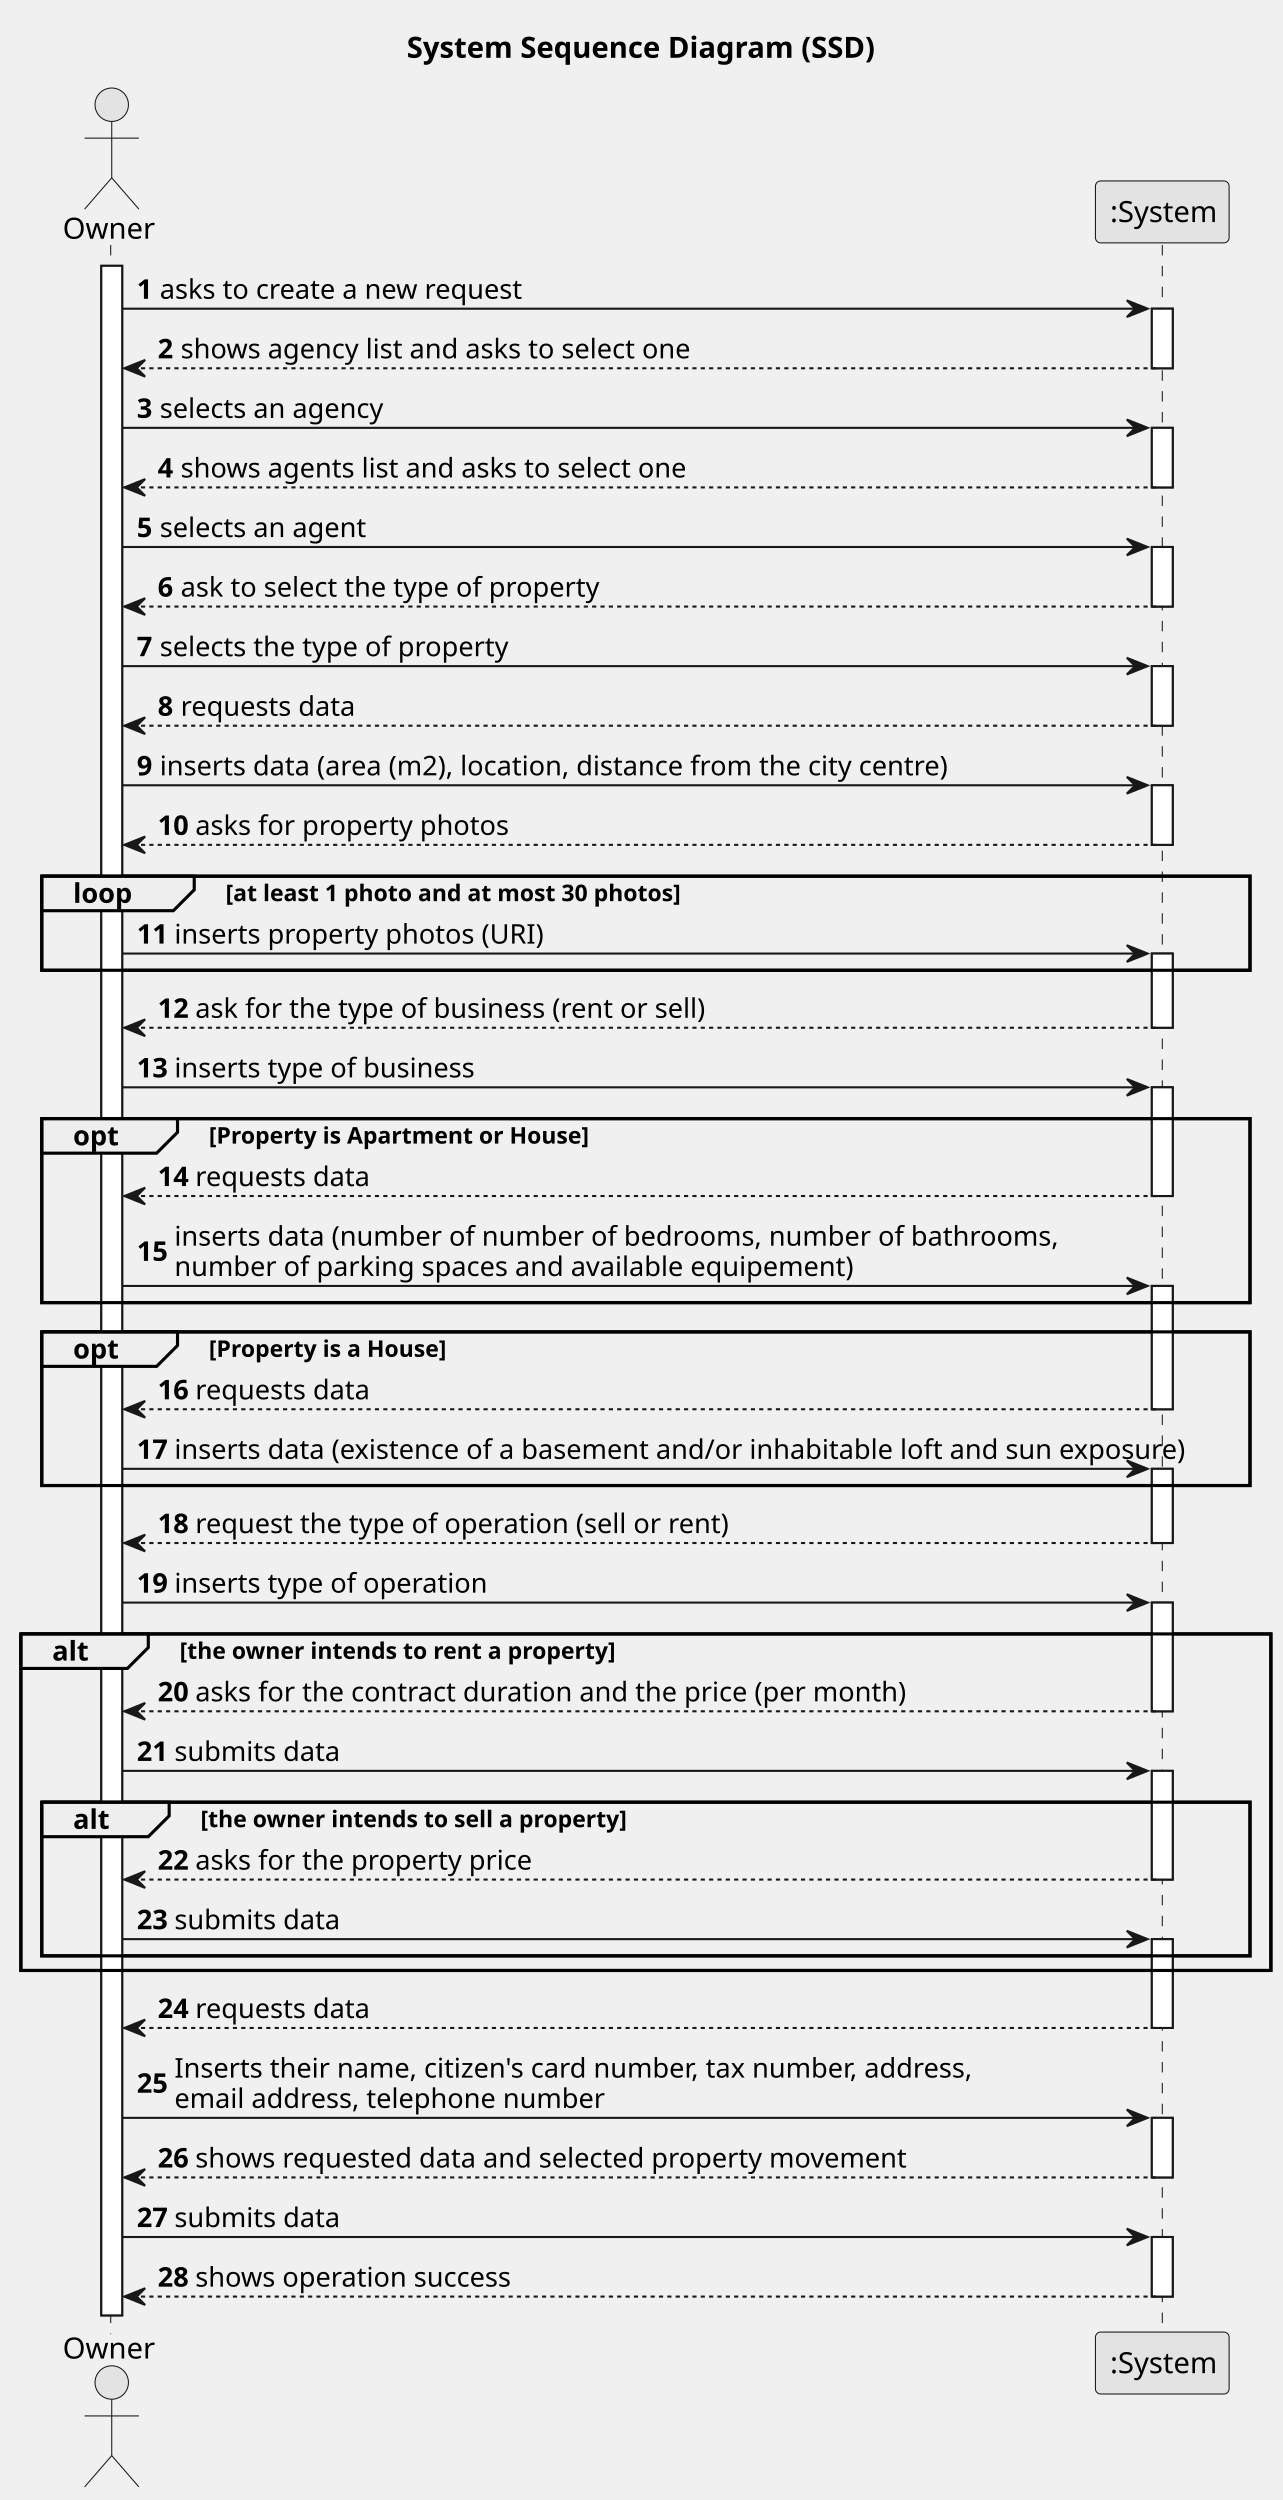
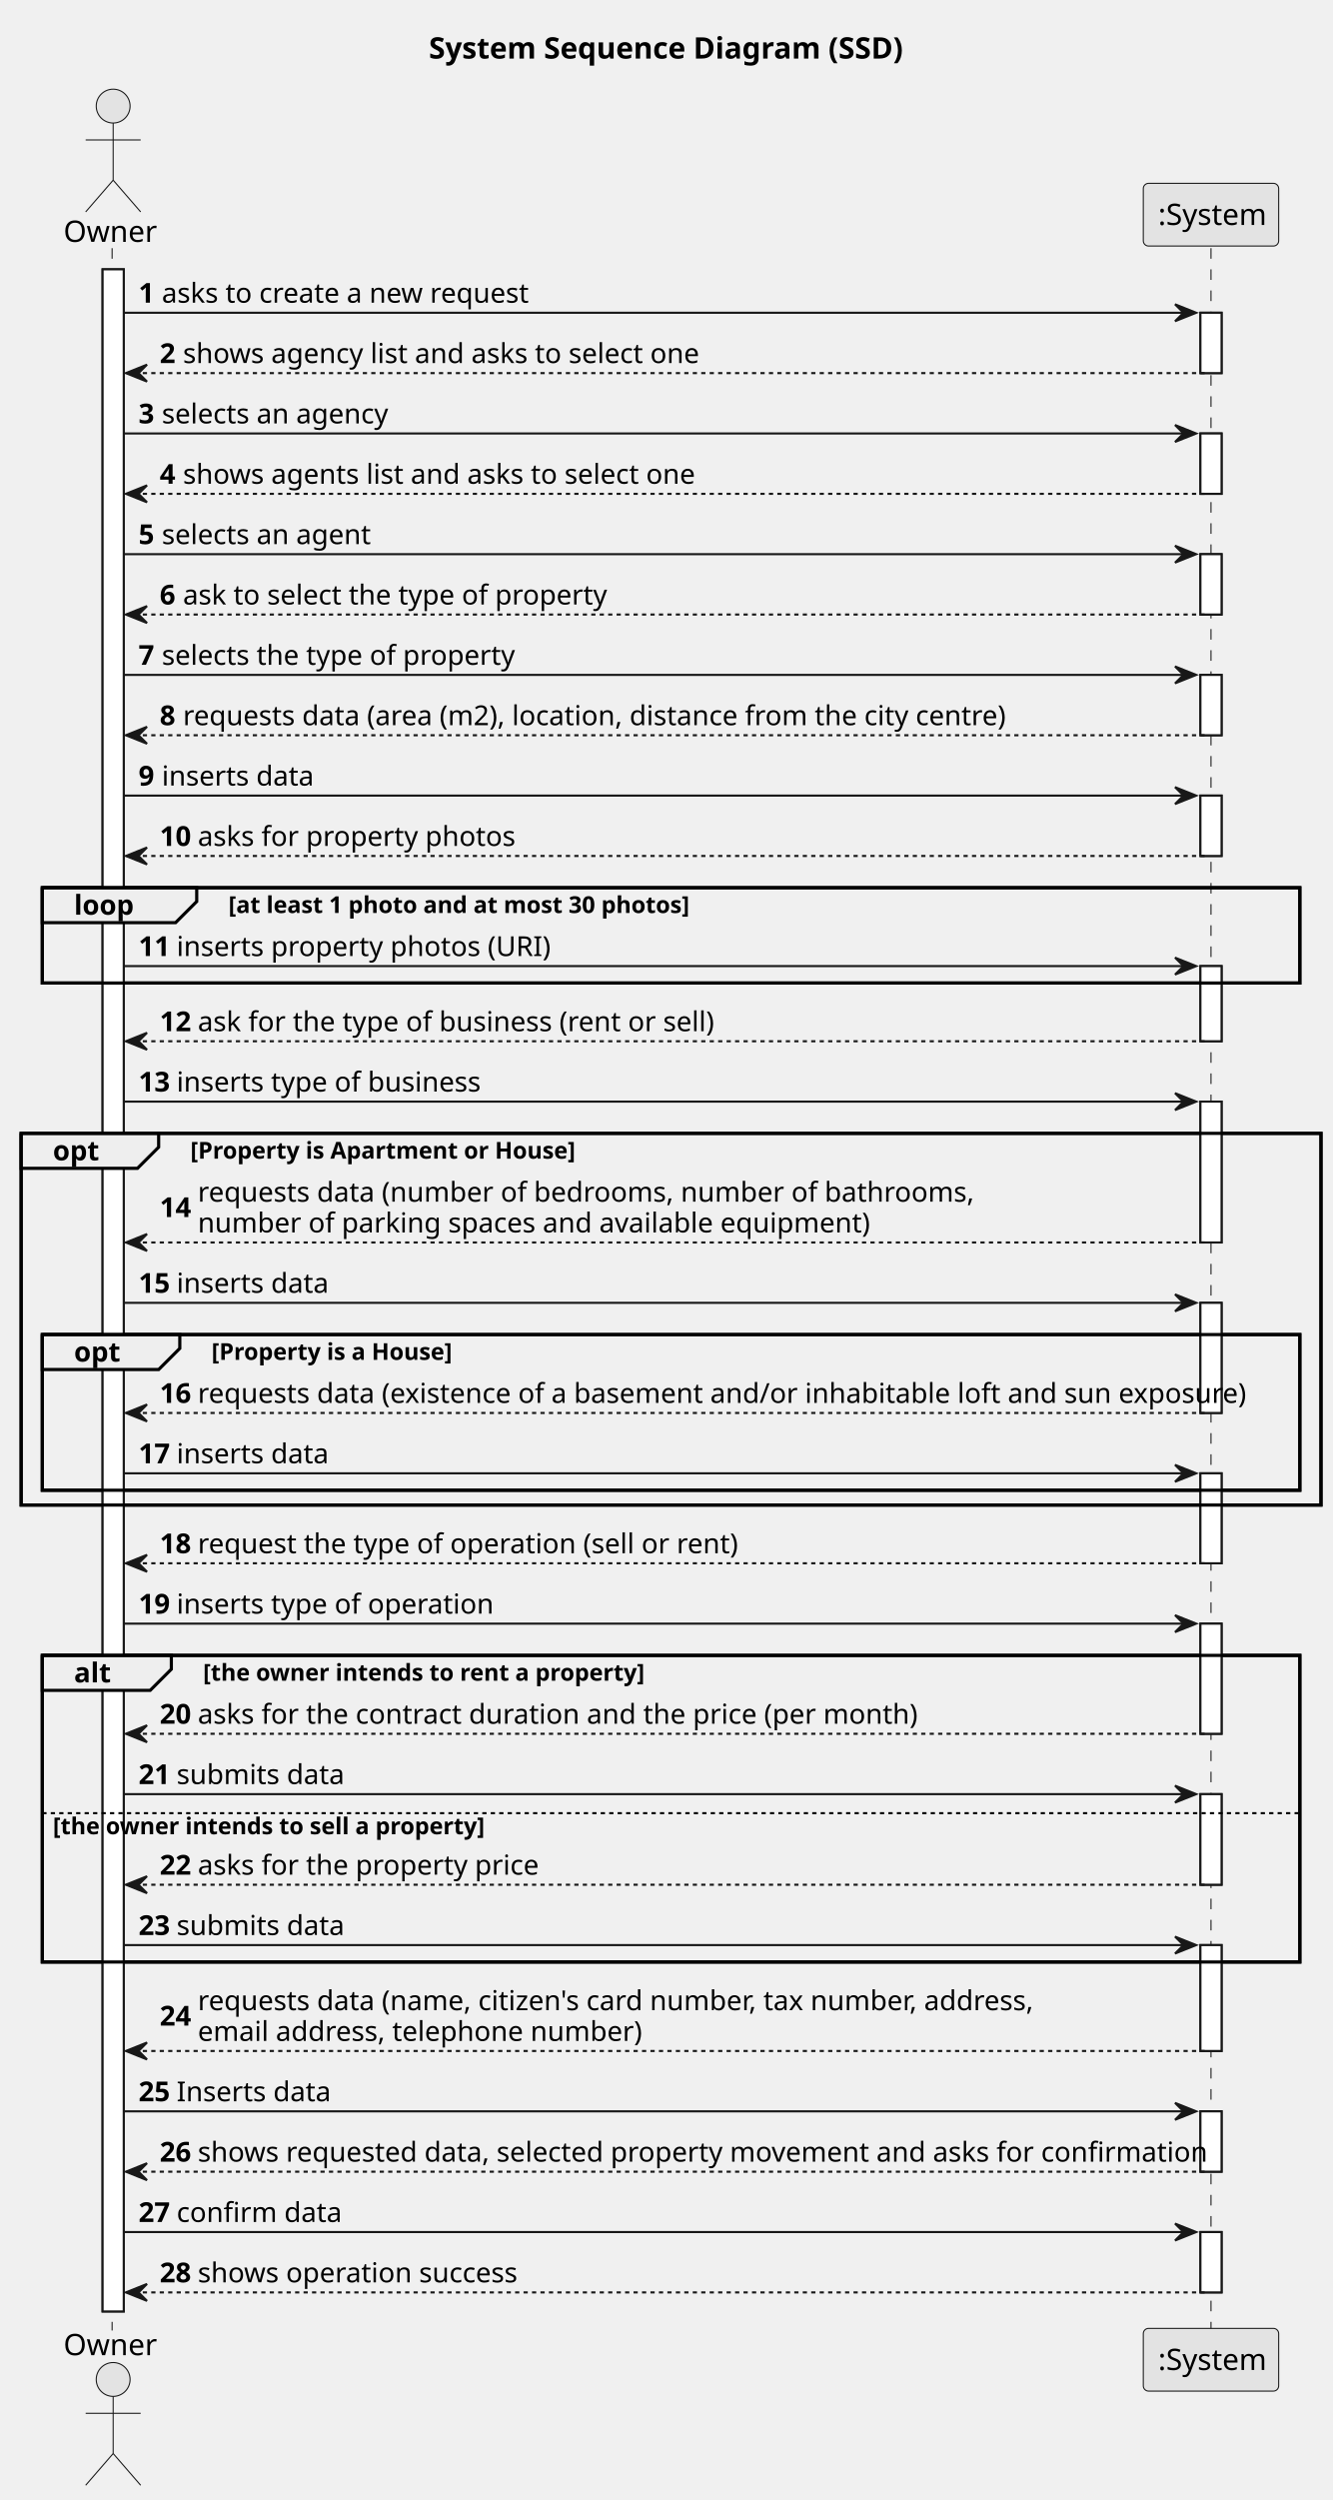
- <svg xmlns="http://www.w3.org/2000/svg" contentStyleType="text/css" height="1197px" preserveAspectRatio="none" style="width:614px;height:1197px;background:#FFFFFF;" version="1.1" viewBox="0 0 614 1197" width="614px" zoomAndPan="magnify">
+ <svg xmlns="http://www.w3.org/2000/svg" contentStyleType="text/css" height="1181px" preserveAspectRatio="none" style="width:630px;height:1181px;background:#FFFFFF;" version="1.1" viewBox="0 0 630 1181" width="630px" zoomAndPan="magnify">
  <defs />
  <g>
-     <text fill="#000000" font-family="sans-serif" font-size="14" font-weight="bold" lengthAdjust="spacing" textLength="228" x="194.75" y="27.674">System Sequence Diagram (SSD)</text>
-     <rect fill="#FFFFFF" height="981.32" style="stroke:#181818;stroke-width:1.0;" width="10" x="48.5" y="127.281" />
-     <rect fill="#FFFFFF" height="28.523" style="stroke:#181818;stroke-width:1.0;" width="10" x="551.5" y="147.805" />
-     <rect fill="#FFFFFF" height="28.523" style="stroke:#181818;stroke-width:1.0;" width="10" x="551.5" y="204.852" />
-     <rect fill="#FFFFFF" height="28.523" style="stroke:#181818;stroke-width:1.0;" width="10" x="551.5" y="261.898" />
-     <rect fill="#FFFFFF" height="28.523" style="stroke:#181818;stroke-width:1.0;" width="10" x="551.5" y="318.945" />
-     <rect fill="#FFFFFF" height="28.523" style="stroke:#181818;stroke-width:1.0;" width="10" x="551.5" y="375.992" />
-     <rect fill="#FFFFFF" height="35.523" style="stroke:#181818;stroke-width:1.0;" width="10" x="551.5" y="456.562" />
-     <rect fill="#FFFFFF" height="52.047" style="stroke:#181818;stroke-width:1.0;" width="10" x="551.5" y="520.609" />
-     <rect fill="#FFFFFF" height="59.047" style="stroke:#181818;stroke-width:1.0;" width="10" x="551.5" y="615.703" />
-     <rect fill="#FFFFFF" height="35.523" style="stroke:#181818;stroke-width:1.0;" width="10" x="551.5" y="703.273" />
-     <rect fill="#FFFFFF" height="52.047" style="stroke:#181818;stroke-width:1.0;" width="10" x="551.5" y="767.32" />
-     <rect fill="#FFFFFF" height="52.047" style="stroke:#181818;stroke-width:1.0;" width="10" x="551.5" y="847.891" />
-     <rect fill="#FFFFFF" height="42.523" style="stroke:#181818;stroke-width:1.0;" width="10" x="551.5" y="928.461" />
-     <rect fill="#FFFFFF" height="28.523" style="stroke:#181818;stroke-width:1.0;" width="10" x="551.5" y="1014.031" />
-     <rect fill="#FFFFFF" height="28.523" style="stroke:#181818;stroke-width:1.0;" width="10" x="551.5" y="1071.078" />
-     <rect fill="none" height="45.047" style="stroke:#000000;stroke-width:1.5;" width="578.5" x="20" y="419.516" />
-     <rect fill="none" height="88.094" style="stroke:#000000;stroke-width:1.5;" width="578.5" x="20" y="535.609" />
-     <rect fill="none" height="73.57" style="stroke:#000000;stroke-width:1.5;" width="578.5" x="20" y="637.703" />
-     <rect fill="none" height="161.141" style="stroke:#000000;stroke-width:1.5;" width="598.5" x="10" y="782.32" />
-     <rect fill="none" height="73.57" style="stroke:#000000;stroke-width:1.5;" width="578.5" x="20" y="862.891" />
-     <line style="stroke:#181818;stroke-width:0.5;stroke-dasharray:5.0,5.0;" x1="53" x2="53" y1="117.281" y2="1117.602" />
-     <line style="stroke:#181818;stroke-width:0.5;stroke-dasharray:5.0,5.0;" x1="556.5" x2="556.5" y1="117.281" y2="1117.602" />
+     <text fill="#000000" font-family="sans-serif" font-size="14" font-weight="bold" lengthAdjust="spacing" textLength="228" x="202.75" y="27.674">System Sequence Diagram (SSD)</text>
+     <rect fill="#FFFFFF" height="965.086" style="stroke:#181818;stroke-width:1.0;" width="10" x="48.5" y="127.281" />
+     <rect fill="#FFFFFF" height="28.523" style="stroke:#181818;stroke-width:1.0;" width="10" x="567.5" y="147.805" />
+     <rect fill="#FFFFFF" height="28.523" style="stroke:#181818;stroke-width:1.0;" width="10" x="567.5" y="204.852" />
+     <rect fill="#FFFFFF" height="28.523" style="stroke:#181818;stroke-width:1.0;" width="10" x="567.5" y="261.898" />
+     <rect fill="#FFFFFF" height="28.523" style="stroke:#181818;stroke-width:1.0;" width="10" x="567.5" y="318.945" />
+     <rect fill="#FFFFFF" height="28.523" style="stroke:#181818;stroke-width:1.0;" width="10" x="567.5" y="375.992" />
+     <rect fill="#FFFFFF" height="35.523" style="stroke:#181818;stroke-width:1.0;" width="10" x="567.5" y="456.562" />
+     <rect fill="#FFFFFF" height="66.57" style="stroke:#181818;stroke-width:1.0;" width="10" x="567.5" y="520.609" />
+     <rect fill="#FFFFFF" height="52.047" style="stroke:#181818;stroke-width:1.0;" width="10" x="567.5" y="615.703" />
+     <rect fill="#FFFFFF" height="42.523" style="stroke:#181818;stroke-width:1.0;" width="10" x="567.5" y="696.273" />
+     <rect fill="#FFFFFF" height="52.047" style="stroke:#181818;stroke-width:1.0;" width="10" x="567.5" y="767.32" />
+     <rect fill="#FFFFFF" height="42.812" style="stroke:#181818;stroke-width:1.0;" width="10" x="567.5" y="847.891" />
+     <rect fill="#FFFFFF" height="50.047" style="stroke:#181818;stroke-width:1.0;" width="10" x="567.5" y="919.227" />
+     <rect fill="#FFFFFF" height="28.523" style="stroke:#181818;stroke-width:1.0;" width="10" x="567.5" y="997.797" />
+     <rect fill="#FFFFFF" height="28.523" style="stroke:#181818;stroke-width:1.0;" width="10" x="567.5" y="1054.844" />
+     <rect fill="none" height="45.047" style="stroke:#000000;stroke-width:1.5;" width="594.5" x="20" y="419.516" />
+     <rect fill="none" height="175.664" style="stroke:#000000;stroke-width:1.5;" width="614.5" x="10" y="535.609" />
+     <rect fill="none" height="73.57" style="stroke:#000000;stroke-width:1.5;" width="594.5" x="20" y="630.703" />
+     <rect fill="none" height="144.906" style="stroke:#000000;stroke-width:1.5;" width="594.5" x="20" y="782.32" />
+     <line style="stroke:#181818;stroke-width:0.5;stroke-dasharray:5.0,5.0;" x1="53" x2="53" y1="117.281" y2="1101.367" />
+     <line style="stroke:#181818;stroke-width:0.5;stroke-dasharray:5.0,5.0;" x1="572.5" x2="572.5" y1="117.281" y2="1101.367" />
    <text fill="#000000" font-family="sans-serif" font-size="14" lengthAdjust="spacing" textLength="41" x="30" y="114.314">Owner</text>
    <ellipse cx="53.5" cy="50.141" fill="#E3E3E3" rx="8" ry="8" style="stroke:#181818;stroke-width:0.5;" />
    <path d="M53.5,58.141 L53.5,85.141 M40.5,66.141 L66.5,66.141 M53.5,85.141 L40.5,100.141 M53.5,85.141 L66.5,100.141 " fill="none" style="stroke:#181818;stroke-width:0.5;" />
-     <text fill="#000000" font-family="sans-serif" font-size="14" lengthAdjust="spacing" textLength="41" x="30" y="1129.275">Owner</text>
-     <ellipse cx="53.5" cy="1140.742" fill="#E3E3E3" rx="8" ry="8" style="stroke:#181818;stroke-width:0.5;" />
-     <path d="M53.5,1148.742 L53.5,1175.742 M40.5,1156.742 L66.5,1156.742 M53.5,1175.742 L40.5,1190.742 M53.5,1175.742 L66.5,1190.742 " fill="none" style="stroke:#181818;stroke-width:0.5;" />
-     <rect fill="#E3E3E3" height="29.641" rx="2.5" ry="2.5" style="stroke:#181818;stroke-width:0.5;" width="64" x="524.5" y="86.641" />
-     <text fill="#000000" font-family="sans-serif" font-size="14" lengthAdjust="spacing" textLength="50" x="531.5" y="106.314">:System</text>
-     <rect fill="#E3E3E3" height="29.641" rx="2.5" ry="2.5" style="stroke:#181818;stroke-width:0.5;" width="64" x="524.5" y="1116.602" />
-     <text fill="#000000" font-family="sans-serif" font-size="14" lengthAdjust="spacing" textLength="50" x="531.5" y="1136.275">:System</text>
-     <rect fill="#FFFFFF" height="981.32" style="stroke:#181818;stroke-width:1.0;" width="10" x="48.5" y="127.281" />
-     <rect fill="#FFFFFF" height="28.523" style="stroke:#181818;stroke-width:1.0;" width="10" x="551.5" y="147.805" />
-     <rect fill="#FFFFFF" height="28.523" style="stroke:#181818;stroke-width:1.0;" width="10" x="551.5" y="204.852" />
-     <rect fill="#FFFFFF" height="28.523" style="stroke:#181818;stroke-width:1.0;" width="10" x="551.5" y="261.898" />
-     <rect fill="#FFFFFF" height="28.523" style="stroke:#181818;stroke-width:1.0;" width="10" x="551.5" y="318.945" />
-     <rect fill="#FFFFFF" height="28.523" style="stroke:#181818;stroke-width:1.0;" width="10" x="551.5" y="375.992" />
-     <rect fill="#FFFFFF" height="35.523" style="stroke:#181818;stroke-width:1.0;" width="10" x="551.5" y="456.562" />
-     <rect fill="#FFFFFF" height="52.047" style="stroke:#181818;stroke-width:1.0;" width="10" x="551.5" y="520.609" />
-     <rect fill="#FFFFFF" height="59.047" style="stroke:#181818;stroke-width:1.0;" width="10" x="551.5" y="615.703" />
-     <rect fill="#FFFFFF" height="35.523" style="stroke:#181818;stroke-width:1.0;" width="10" x="551.5" y="703.273" />
-     <rect fill="#FFFFFF" height="52.047" style="stroke:#181818;stroke-width:1.0;" width="10" x="551.5" y="767.32" />
-     <rect fill="#FFFFFF" height="52.047" style="stroke:#181818;stroke-width:1.0;" width="10" x="551.5" y="847.891" />
-     <rect fill="#FFFFFF" height="42.523" style="stroke:#181818;stroke-width:1.0;" width="10" x="551.5" y="928.461" />
-     <rect fill="#FFFFFF" height="28.523" style="stroke:#181818;stroke-width:1.0;" width="10" x="551.5" y="1014.031" />
-     <rect fill="#FFFFFF" height="28.523" style="stroke:#181818;stroke-width:1.0;" width="10" x="551.5" y="1071.078" />
-     <polygon fill="#181818" points="539.5,143.805,549.5,147.805,539.5,151.805,543.5,147.805" style="stroke:#181818;stroke-width:1.0;" />
-     <line style="stroke:#181818;stroke-width:1.0;" x1="58.5" x2="545.5" y1="147.805" y2="147.805" />
+     <text fill="#000000" font-family="sans-serif" font-size="14" lengthAdjust="spacing" textLength="41" x="30" y="1113.041">Owner</text>
+     <ellipse cx="53.5" cy="1124.508" fill="#E3E3E3" rx="8" ry="8" style="stroke:#181818;stroke-width:0.5;" />
+     <path d="M53.5,1132.508 L53.5,1159.508 M40.5,1140.508 L66.5,1140.508 M53.5,1159.508 L40.5,1174.508 M53.5,1159.508 L66.5,1174.508 " fill="none" style="stroke:#181818;stroke-width:0.5;" />
+     <rect fill="#E3E3E3" height="29.641" rx="2.5" ry="2.5" style="stroke:#181818;stroke-width:0.5;" width="64" x="540.5" y="86.641" />
+     <text fill="#000000" font-family="sans-serif" font-size="14" lengthAdjust="spacing" textLength="50" x="547.5" y="106.314">:System</text>
+     <rect fill="#E3E3E3" height="29.641" rx="2.5" ry="2.5" style="stroke:#181818;stroke-width:0.5;" width="64" x="540.5" y="1100.367" />
+     <text fill="#000000" font-family="sans-serif" font-size="14" lengthAdjust="spacing" textLength="50" x="547.5" y="1120.041">:System</text>
+     <rect fill="#FFFFFF" height="965.086" style="stroke:#181818;stroke-width:1.0;" width="10" x="48.5" y="127.281" />
+     <rect fill="#FFFFFF" height="28.523" style="stroke:#181818;stroke-width:1.0;" width="10" x="567.5" y="147.805" />
+     <rect fill="#FFFFFF" height="28.523" style="stroke:#181818;stroke-width:1.0;" width="10" x="567.5" y="204.852" />
+     <rect fill="#FFFFFF" height="28.523" style="stroke:#181818;stroke-width:1.0;" width="10" x="567.5" y="261.898" />
+     <rect fill="#FFFFFF" height="28.523" style="stroke:#181818;stroke-width:1.0;" width="10" x="567.5" y="318.945" />
+     <rect fill="#FFFFFF" height="28.523" style="stroke:#181818;stroke-width:1.0;" width="10" x="567.5" y="375.992" />
+     <rect fill="#FFFFFF" height="35.523" style="stroke:#181818;stroke-width:1.0;" width="10" x="567.5" y="456.562" />
+     <rect fill="#FFFFFF" height="66.57" style="stroke:#181818;stroke-width:1.0;" width="10" x="567.5" y="520.609" />
+     <rect fill="#FFFFFF" height="52.047" style="stroke:#181818;stroke-width:1.0;" width="10" x="567.5" y="615.703" />
+     <rect fill="#FFFFFF" height="42.523" style="stroke:#181818;stroke-width:1.0;" width="10" x="567.5" y="696.273" />
+     <rect fill="#FFFFFF" height="52.047" style="stroke:#181818;stroke-width:1.0;" width="10" x="567.5" y="767.32" />
+     <rect fill="#FFFFFF" height="42.812" style="stroke:#181818;stroke-width:1.0;" width="10" x="567.5" y="847.891" />
+     <rect fill="#FFFFFF" height="50.047" style="stroke:#181818;stroke-width:1.0;" width="10" x="567.5" y="919.227" />
+     <rect fill="#FFFFFF" height="28.523" style="stroke:#181818;stroke-width:1.0;" width="10" x="567.5" y="997.797" />
+     <rect fill="#FFFFFF" height="28.523" style="stroke:#181818;stroke-width:1.0;" width="10" x="567.5" y="1054.844" />
+     <polygon fill="#181818" points="555.5,143.805,565.5,147.805,555.5,151.805,559.5,147.805" style="stroke:#181818;stroke-width:1.0;" />
+     <line style="stroke:#181818;stroke-width:1.0;" x1="58.5" x2="561.5" y1="147.805" y2="147.805" />
    <text fill="#000000" font-family="sans-serif" font-size="13" font-weight="bold" lengthAdjust="spacing" textLength="7" x="65.5" y="143.05">1</text>
    <text fill="#000000" font-family="sans-serif" font-size="13" lengthAdjust="spacing" textLength="168" x="76.5" y="143.05">asks to create a new request</text>
    <polygon fill="#181818" points="69.5,172.328,59.5,176.328,69.5,180.328,65.5,176.328" style="stroke:#181818;stroke-width:1.0;" />
-     <line style="stroke:#181818;stroke-width:1.0;stroke-dasharray:2.0,2.0;" x1="63.5" x2="555.5" y1="176.328" y2="176.328" />
+     <line style="stroke:#181818;stroke-width:1.0;stroke-dasharray:2.0,2.0;" x1="63.5" x2="571.5" y1="176.328" y2="176.328" />
    <text fill="#000000" font-family="sans-serif" font-size="13" font-weight="bold" lengthAdjust="spacing" textLength="7" x="75.5" y="171.573">2</text>
    <text fill="#000000" font-family="sans-serif" font-size="13" lengthAdjust="spacing" textLength="240" x="86.5" y="171.573">shows agency list and asks to select one</text>
-     <polygon fill="#181818" points="539.5,200.852,549.5,204.852,539.5,208.852,543.5,204.852" style="stroke:#181818;stroke-width:1.0;" />
-     <line style="stroke:#181818;stroke-width:1.0;" x1="58.5" x2="545.5" y1="204.852" y2="204.852" />
+     <polygon fill="#181818" points="555.5,200.852,565.5,204.852,555.5,208.852,559.5,204.852" style="stroke:#181818;stroke-width:1.0;" />
+     <line style="stroke:#181818;stroke-width:1.0;" x1="58.5" x2="561.5" y1="204.852" y2="204.852" />
    <text fill="#000000" font-family="sans-serif" font-size="13" font-weight="bold" lengthAdjust="spacing" textLength="7" x="65.5" y="200.097">3</text>
    <text fill="#000000" font-family="sans-serif" font-size="13" lengthAdjust="spacing" textLength="106" x="76.5" y="200.097">selects an agency</text>
    <polygon fill="#181818" points="69.5,229.375,59.5,233.375,69.5,237.375,65.5,233.375" style="stroke:#181818;stroke-width:1.0;" />
-     <line style="stroke:#181818;stroke-width:1.0;stroke-dasharray:2.0,2.0;" x1="63.5" x2="555.5" y1="233.375" y2="233.375" />
+     <line style="stroke:#181818;stroke-width:1.0;stroke-dasharray:2.0,2.0;" x1="63.5" x2="571.5" y1="233.375" y2="233.375" />
    <text fill="#000000" font-family="sans-serif" font-size="13" font-weight="bold" lengthAdjust="spacing" textLength="7" x="75.5" y="228.62">4</text>
    <text fill="#000000" font-family="sans-serif" font-size="13" lengthAdjust="spacing" textLength="237" x="86.5" y="228.62">shows agents list and asks to select one</text>
-     <polygon fill="#181818" points="539.5,257.898,549.5,261.898,539.5,265.898,543.5,261.898" style="stroke:#181818;stroke-width:1.0;" />
-     <line style="stroke:#181818;stroke-width:1.0;" x1="58.5" x2="545.5" y1="261.898" y2="261.898" />
+     <polygon fill="#181818" points="555.5,257.898,565.5,261.898,555.5,265.898,559.5,261.898" style="stroke:#181818;stroke-width:1.0;" />
+     <line style="stroke:#181818;stroke-width:1.0;" x1="58.5" x2="561.5" y1="261.898" y2="261.898" />
    <text fill="#000000" font-family="sans-serif" font-size="13" font-weight="bold" lengthAdjust="spacing" textLength="7" x="65.5" y="257.144">5</text>
    <text fill="#000000" font-family="sans-serif" font-size="13" lengthAdjust="spacing" textLength="96" x="76.5" y="257.144">selects an agent</text>
    <polygon fill="#181818" points="69.5,286.422,59.5,290.422,69.5,294.422,65.5,290.422" style="stroke:#181818;stroke-width:1.0;" />
-     <line style="stroke:#181818;stroke-width:1.0;stroke-dasharray:2.0,2.0;" x1="63.5" x2="555.5" y1="290.422" y2="290.422" />
+     <line style="stroke:#181818;stroke-width:1.0;stroke-dasharray:2.0,2.0;" x1="63.5" x2="571.5" y1="290.422" y2="290.422" />
    <text fill="#000000" font-family="sans-serif" font-size="13" font-weight="bold" lengthAdjust="spacing" textLength="7" x="75.5" y="285.667">6</text>
    <text fill="#000000" font-family="sans-serif" font-size="13" lengthAdjust="spacing" textLength="191" x="86.5" y="285.667">ask to select the type of property</text>
-     <polygon fill="#181818" points="539.5,314.945,549.5,318.945,539.5,322.945,543.5,318.945" style="stroke:#181818;stroke-width:1.0;" />
-     <line style="stroke:#181818;stroke-width:1.0;" x1="58.5" x2="545.5" y1="318.945" y2="318.945" />
+     <polygon fill="#181818" points="555.5,314.945,565.5,318.945,555.5,322.945,559.5,318.945" style="stroke:#181818;stroke-width:1.0;" />
+     <line style="stroke:#181818;stroke-width:1.0;" x1="58.5" x2="561.5" y1="318.945" y2="318.945" />
    <text fill="#000000" font-family="sans-serif" font-size="13" font-weight="bold" lengthAdjust="spacing" textLength="7" x="65.5" y="314.19">7</text>
    <text fill="#000000" font-family="sans-serif" font-size="13" lengthAdjust="spacing" textLength="158" x="76.5" y="314.19">selects the type of property</text>
    <polygon fill="#181818" points="69.5,343.469,59.5,347.469,69.5,351.469,65.5,347.469" style="stroke:#181818;stroke-width:1.0;" />
-     <line style="stroke:#181818;stroke-width:1.0;stroke-dasharray:2.0,2.0;" x1="63.5" x2="555.5" y1="347.469" y2="347.469" />
+     <line style="stroke:#181818;stroke-width:1.0;stroke-dasharray:2.0,2.0;" x1="63.5" x2="571.5" y1="347.469" y2="347.469" />
    <text fill="#000000" font-family="sans-serif" font-size="13" font-weight="bold" lengthAdjust="spacing" textLength="7" x="75.5" y="342.714">8</text>
-     <text fill="#000000" font-family="sans-serif" font-size="13" lengthAdjust="spacing" textLength="79" x="86.5" y="342.714">requests data</text>
-     <polygon fill="#181818" points="539.5,371.992,549.5,375.992,539.5,379.992,543.5,375.992" style="stroke:#181818;stroke-width:1.0;" />
-     <line style="stroke:#181818;stroke-width:1.0;" x1="58.5" x2="545.5" y1="375.992" y2="375.992" />
+     <text fill="#000000" font-family="sans-serif" font-size="13" lengthAdjust="spacing" textLength="372" x="86.5" y="342.714">requests data (area (m2), location, distance from the city centre)</text>
+     <polygon fill="#181818" points="555.5,371.992,565.5,375.992,555.5,379.992,559.5,375.992" style="stroke:#181818;stroke-width:1.0;" />
+     <line style="stroke:#181818;stroke-width:1.0;" x1="58.5" x2="561.5" y1="375.992" y2="375.992" />
    <text fill="#000000" font-family="sans-serif" font-size="13" font-weight="bold" lengthAdjust="spacing" textLength="7" x="65.5" y="371.237">9</text>
-     <text fill="#000000" font-family="sans-serif" font-size="13" lengthAdjust="spacing" textLength="361" x="76.5" y="371.237">inserts data (area (m2), location, distance from the city centre)</text>
+     <text fill="#000000" font-family="sans-serif" font-size="13" lengthAdjust="spacing" textLength="68" x="76.5" y="371.237">inserts data</text>
    <polygon fill="#181818" points="69.5,400.516,59.5,404.516,69.5,408.516,65.5,404.516" style="stroke:#181818;stroke-width:1.0;" />
-     <line style="stroke:#181818;stroke-width:1.0;stroke-dasharray:2.0,2.0;" x1="63.5" x2="555.5" y1="404.516" y2="404.516" />
+     <line style="stroke:#181818;stroke-width:1.0;stroke-dasharray:2.0,2.0;" x1="63.5" x2="571.5" y1="404.516" y2="404.516" />
    <text fill="#000000" font-family="sans-serif" font-size="13" font-weight="bold" lengthAdjust="spacing" textLength="14" x="75.5" y="399.761">10</text>
    <text fill="#000000" font-family="sans-serif" font-size="13" lengthAdjust="spacing" textLength="140" x="93.5" y="399.761">asks for property photos</text>
    <path d="M20,419.516 L93,419.516 L93,426.039 L83,436.039 L20,436.039 L20,419.516 " fill="#EEEEEE" style="stroke:#000000;stroke-width:1.5;" />
-     <rect fill="none" height="45.047" style="stroke:#000000;stroke-width:1.5;" width="578.5" x="20" y="419.516" />
+     <rect fill="none" height="45.047" style="stroke:#000000;stroke-width:1.5;" width="594.5" x="20" y="419.516" />
    <text fill="#000000" font-family="sans-serif" font-size="13" font-weight="bold" lengthAdjust="spacing" textLength="28" x="35" y="432.284">loop</text>
    <text fill="#000000" font-family="sans-serif" font-size="11" font-weight="bold" lengthAdjust="spacing" textLength="217" x="108" y="431.474">[at least 1 photo and at most 30 photos]</text>
-     <polygon fill="#181818" points="539.5,452.562,549.5,456.562,539.5,460.562,543.5,456.562" style="stroke:#181818;stroke-width:1.0;" />
-     <line style="stroke:#181818;stroke-width:1.0;" x1="58.5" x2="545.5" y1="456.562" y2="456.562" />
+     <polygon fill="#181818" points="555.5,452.562,565.5,456.562,555.5,460.562,559.5,456.562" style="stroke:#181818;stroke-width:1.0;" />
+     <line style="stroke:#181818;stroke-width:1.0;" x1="58.5" x2="561.5" y1="456.562" y2="456.562" />
    <text fill="#000000" font-family="sans-serif" font-size="13" font-weight="bold" lengthAdjust="spacing" textLength="14" x="65.5" y="451.808">11</text>
    <text fill="#000000" font-family="sans-serif" font-size="13" lengthAdjust="spacing" textLength="166" x="83.5" y="451.808">inserts property photos (URI)</text>
    <polygon fill="#181818" points="69.5,488.086,59.5,492.086,69.5,496.086,65.5,492.086" style="stroke:#181818;stroke-width:1.0;" />
-     <line style="stroke:#181818;stroke-width:1.0;stroke-dasharray:2.0,2.0;" x1="63.5" x2="555.5" y1="492.086" y2="492.086" />
+     <line style="stroke:#181818;stroke-width:1.0;stroke-dasharray:2.0,2.0;" x1="63.5" x2="571.5" y1="492.086" y2="492.086" />
    <text fill="#000000" font-family="sans-serif" font-size="13" font-weight="bold" lengthAdjust="spacing" textLength="14" x="75.5" y="487.331">12</text>
    <text fill="#000000" font-family="sans-serif" font-size="13" lengthAdjust="spacing" textLength="233" x="93.5" y="487.331">ask for the type of business (rent or sell)</text>
-     <polygon fill="#181818" points="539.5,516.609,549.5,520.609,539.5,524.609,543.5,520.609" style="stroke:#181818;stroke-width:1.0;" />
-     <line style="stroke:#181818;stroke-width:1.0;" x1="58.5" x2="545.5" y1="520.609" y2="520.609" />
+     <polygon fill="#181818" points="555.5,516.609,565.5,520.609,555.5,524.609,559.5,520.609" style="stroke:#181818;stroke-width:1.0;" />
+     <line style="stroke:#181818;stroke-width:1.0;" x1="58.5" x2="561.5" y1="520.609" y2="520.609" />
    <text fill="#000000" font-family="sans-serif" font-size="13" font-weight="bold" lengthAdjust="spacing" textLength="14" x="65.5" y="515.855">13</text>
    <text fill="#000000" font-family="sans-serif" font-size="13" lengthAdjust="spacing" textLength="138" x="83.5" y="515.855">inserts type of business</text>
-     <path d="M20,535.609 L85,535.609 L85,542.133 L75,552.133 L20,552.133 L20,535.609 " fill="#EEEEEE" style="stroke:#000000;stroke-width:1.5;" />
-     <rect fill="none" height="88.094" style="stroke:#000000;stroke-width:1.5;" width="578.5" x="20" y="535.609" />
-     <text fill="#000000" font-family="sans-serif" font-size="13" font-weight="bold" lengthAdjust="spacing" textLength="20" x="35" y="548.378">opt</text>
-     <text fill="#000000" font-family="sans-serif" font-size="11" font-weight="bold" lengthAdjust="spacing" textLength="184" x="100" y="547.567">[Property is Apartment or House]</text>
-     <polygon fill="#181818" points="69.5,568.656,59.5,572.656,69.5,576.656,65.5,572.656" style="stroke:#181818;stroke-width:1.0;" />
-     <line style="stroke:#181818;stroke-width:1.0;stroke-dasharray:2.0,2.0;" x1="63.5" x2="555.5" y1="572.656" y2="572.656" />
-     <text fill="#000000" font-family="sans-serif" font-size="13" font-weight="bold" lengthAdjust="spacing" textLength="14" x="75.5" y="567.901">14</text>
-     <text fill="#000000" font-family="sans-serif" font-size="13" lengthAdjust="spacing" textLength="79" x="93.5" y="567.901">requests data</text>
-     <polygon fill="#181818" points="539.5,611.703,549.5,615.703,539.5,619.703,543.5,615.703" style="stroke:#181818;stroke-width:1.0;" />
-     <line style="stroke:#181818;stroke-width:1.0;" x1="58.5" x2="545.5" y1="615.703" y2="615.703" />
-     <text fill="#000000" font-family="sans-serif" font-size="13" font-weight="bold" lengthAdjust="spacing" textLength="14" x="65.5" y="603.687">15</text>
-     <text fill="#000000" font-family="sans-serif" font-size="13" lengthAdjust="spacing" textLength="389" x="83.5" y="596.425">inserts data (number of number of bedrooms, number of bathrooms,</text>
-     <text fill="#000000" font-family="sans-serif" font-size="13" lengthAdjust="spacing" textLength="302" x="83.5" y="610.948">number of parking spaces and available equipement)</text>
-     <path d="M20,637.703 L85,637.703 L85,644.227 L75,654.227 L20,654.227 L20,637.703 " fill="#EEEEEE" style="stroke:#000000;stroke-width:1.5;" />
-     <rect fill="none" height="73.57" style="stroke:#000000;stroke-width:1.5;" width="578.5" x="20" y="637.703" />
-     <text fill="#000000" font-family="sans-serif" font-size="13" font-weight="bold" lengthAdjust="spacing" textLength="20" x="35" y="650.472">opt</text>
-     <text fill="#000000" font-family="sans-serif" font-size="11" font-weight="bold" lengthAdjust="spacing" textLength="116" x="100" y="649.661">[Property is a House]</text>
-     <polygon fill="#181818" points="69.5,670.75,59.5,674.75,69.5,678.75,65.5,674.75" style="stroke:#181818;stroke-width:1.0;" />
-     <line style="stroke:#181818;stroke-width:1.0;stroke-dasharray:2.0,2.0;" x1="63.5" x2="555.5" y1="674.75" y2="674.75" />
-     <text fill="#000000" font-family="sans-serif" font-size="13" font-weight="bold" lengthAdjust="spacing" textLength="14" x="75.5" y="669.995">16</text>
-     <text fill="#000000" font-family="sans-serif" font-size="13" lengthAdjust="spacing" textLength="79" x="93.5" y="669.995">requests data</text>
-     <polygon fill="#181818" points="539.5,699.273,549.5,703.273,539.5,707.273,543.5,703.273" style="stroke:#181818;stroke-width:1.0;" />
-     <line style="stroke:#181818;stroke-width:1.0;" x1="58.5" x2="545.5" y1="703.273" y2="703.273" />
-     <text fill="#000000" font-family="sans-serif" font-size="13" font-weight="bold" lengthAdjust="spacing" textLength="14" x="65.5" y="698.519">17</text>
-     <text fill="#000000" font-family="sans-serif" font-size="13" lengthAdjust="spacing" textLength="456" x="83.5" y="698.519">inserts data (existence of a basement and/or inhabitable loft and sun exposure)</text>
+     <path d="M10,535.609 L75,535.609 L75,542.133 L65,552.133 L10,552.133 L10,535.609 " fill="#EEEEEE" style="stroke:#000000;stroke-width:1.5;" />
+     <rect fill="none" height="175.664" style="stroke:#000000;stroke-width:1.5;" width="614.5" x="10" y="535.609" />
+     <text fill="#000000" font-family="sans-serif" font-size="13" font-weight="bold" lengthAdjust="spacing" textLength="20" x="25" y="548.378">opt</text>
+     <text fill="#000000" font-family="sans-serif" font-size="11" font-weight="bold" lengthAdjust="spacing" textLength="184" x="90" y="547.567">[Property is Apartment or House]</text>
+     <polygon fill="#181818" points="69.5,583.18,59.5,587.18,69.5,591.18,65.5,587.18" style="stroke:#181818;stroke-width:1.0;" />
+     <line style="stroke:#181818;stroke-width:1.0;stroke-dasharray:2.0,2.0;" x1="63.5" x2="571.5" y1="587.18" y2="587.18" />
+     <text fill="#000000" font-family="sans-serif" font-size="13" font-weight="bold" lengthAdjust="spacing" textLength="14" x="75.5" y="575.163">14</text>
+     <text fill="#000000" font-family="sans-serif" font-size="13" lengthAdjust="spacing" textLength="339" x="93.5" y="567.901">requests data (number of bedrooms, number of bathrooms,</text>
+     <text fill="#000000" font-family="sans-serif" font-size="13" lengthAdjust="spacing" textLength="295" x="93.5" y="582.425">number of parking spaces and available equipment)</text>
+     <polygon fill="#181818" points="555.5,611.703,565.5,615.703,555.5,619.703,559.5,615.703" style="stroke:#181818;stroke-width:1.0;" />
+     <line style="stroke:#181818;stroke-width:1.0;" x1="58.5" x2="561.5" y1="615.703" y2="615.703" />
+     <text fill="#000000" font-family="sans-serif" font-size="13" font-weight="bold" lengthAdjust="spacing" textLength="14" x="65.5" y="610.948">15</text>
+     <text fill="#000000" font-family="sans-serif" font-size="13" lengthAdjust="spacing" textLength="68" x="83.5" y="610.948">inserts data</text>
+     <path d="M20,630.703 L85,630.703 L85,637.227 L75,647.227 L20,647.227 L20,630.703 " fill="#EEEEEE" style="stroke:#000000;stroke-width:1.5;" />
+     <rect fill="none" height="73.57" style="stroke:#000000;stroke-width:1.5;" width="594.5" x="20" y="630.703" />
+     <text fill="#000000" font-family="sans-serif" font-size="13" font-weight="bold" lengthAdjust="spacing" textLength="20" x="35" y="643.472">opt</text>
+     <text fill="#000000" font-family="sans-serif" font-size="11" font-weight="bold" lengthAdjust="spacing" textLength="116" x="100" y="642.661">[Property is a House]</text>
+     <polygon fill="#181818" points="69.5,663.75,59.5,667.75,69.5,671.75,65.5,667.75" style="stroke:#181818;stroke-width:1.0;" />
+     <line style="stroke:#181818;stroke-width:1.0;stroke-dasharray:2.0,2.0;" x1="63.5" x2="571.5" y1="667.75" y2="667.75" />
+     <text fill="#000000" font-family="sans-serif" font-size="13" font-weight="bold" lengthAdjust="spacing" textLength="14" x="75.5" y="662.995">16</text>
+     <text fill="#000000" font-family="sans-serif" font-size="13" lengthAdjust="spacing" textLength="467" x="93.5" y="662.995">requests data (existence of a basement and/or inhabitable loft and sun exposure)</text>
+     <polygon fill="#181818" points="555.5,692.273,565.5,696.273,555.5,700.273,559.5,696.273" style="stroke:#181818;stroke-width:1.0;" />
+     <line style="stroke:#181818;stroke-width:1.0;" x1="58.5" x2="561.5" y1="696.273" y2="696.273" />
+     <text fill="#000000" font-family="sans-serif" font-size="13" font-weight="bold" lengthAdjust="spacing" textLength="14" x="65.5" y="691.519">17</text>
+     <text fill="#000000" font-family="sans-serif" font-size="13" lengthAdjust="spacing" textLength="68" x="83.5" y="691.519">inserts data</text>
    <polygon fill="#181818" points="69.5,734.797,59.5,738.797,69.5,742.797,65.5,738.797" style="stroke:#181818;stroke-width:1.0;" />
-     <line style="stroke:#181818;stroke-width:1.0;stroke-dasharray:2.0,2.0;" x1="63.5" x2="555.5" y1="738.797" y2="738.797" />
+     <line style="stroke:#181818;stroke-width:1.0;stroke-dasharray:2.0,2.0;" x1="63.5" x2="571.5" y1="738.797" y2="738.797" />
    <text fill="#000000" font-family="sans-serif" font-size="13" font-weight="bold" lengthAdjust="spacing" textLength="14" x="75.5" y="734.042">18</text>
    <text fill="#000000" font-family="sans-serif" font-size="13" lengthAdjust="spacing" textLength="238" x="93.5" y="734.042">request the type of operation (sell or rent)</text>
-     <polygon fill="#181818" points="539.5,763.32,549.5,767.32,539.5,771.32,543.5,767.32" style="stroke:#181818;stroke-width:1.0;" />
-     <line style="stroke:#181818;stroke-width:1.0;" x1="58.5" x2="545.5" y1="767.32" y2="767.32" />
+     <polygon fill="#181818" points="555.5,763.32,565.5,767.32,555.5,771.32,559.5,767.32" style="stroke:#181818;stroke-width:1.0;" />
+     <line style="stroke:#181818;stroke-width:1.0;" x1="58.5" x2="561.5" y1="767.32" y2="767.32" />
    <text fill="#000000" font-family="sans-serif" font-size="13" font-weight="bold" lengthAdjust="spacing" textLength="14" x="65.5" y="762.565">19</text>
    <text fill="#000000" font-family="sans-serif" font-size="13" lengthAdjust="spacing" textLength="139" x="83.5" y="762.565">inserts type of operation</text>
-     <path d="M10,782.32 L71,782.32 L71,788.844 L61,798.844 L10,798.844 L10,782.32 " fill="#EEEEEE" style="stroke:#000000;stroke-width:1.5;" />
-     <rect fill="none" height="161.141" style="stroke:#000000;stroke-width:1.5;" width="598.5" x="10" y="782.32" />
-     <text fill="#000000" font-family="sans-serif" font-size="13" font-weight="bold" lengthAdjust="spacing" textLength="16" x="25" y="795.089">alt</text>
-     <text fill="#000000" font-family="sans-serif" font-size="11" font-weight="bold" lengthAdjust="spacing" textLength="210" x="86" y="794.278">[the owner intends to rent a property]</text>
+     <path d="M20,782.32 L81,782.32 L81,788.844 L71,798.844 L20,798.844 L20,782.32 " fill="#EEEEEE" style="stroke:#000000;stroke-width:1.5;" />
+     <rect fill="none" height="144.906" style="stroke:#000000;stroke-width:1.5;" width="594.5" x="20" y="782.32" />
+     <text fill="#000000" font-family="sans-serif" font-size="13" font-weight="bold" lengthAdjust="spacing" textLength="16" x="35" y="795.089">alt</text>
+     <text fill="#000000" font-family="sans-serif" font-size="11" font-weight="bold" lengthAdjust="spacing" textLength="210" x="96" y="794.278">[the owner intends to rent a property]</text>
    <polygon fill="#181818" points="69.5,815.367,59.5,819.367,69.5,823.367,65.5,819.367" style="stroke:#181818;stroke-width:1.0;" />
-     <line style="stroke:#181818;stroke-width:1.0;stroke-dasharray:2.0,2.0;" x1="63.5" x2="555.5" y1="819.367" y2="819.367" />
+     <line style="stroke:#181818;stroke-width:1.0;stroke-dasharray:2.0,2.0;" x1="63.5" x2="571.5" y1="819.367" y2="819.367" />
    <text fill="#000000" font-family="sans-serif" font-size="13" font-weight="bold" lengthAdjust="spacing" textLength="14" x="75.5" y="814.612">20</text>
    <text fill="#000000" font-family="sans-serif" font-size="13" lengthAdjust="spacing" textLength="318" x="93.5" y="814.612">asks for the contract duration and the price (per month)</text>
-     <polygon fill="#181818" points="539.5,843.891,549.5,847.891,539.5,851.891,543.5,847.891" style="stroke:#181818;stroke-width:1.0;" />
-     <line style="stroke:#181818;stroke-width:1.0;" x1="58.5" x2="545.5" y1="847.891" y2="847.891" />
+     <polygon fill="#181818" points="555.5,843.891,565.5,847.891,555.5,851.891,559.5,847.891" style="stroke:#181818;stroke-width:1.0;" />
+     <line style="stroke:#181818;stroke-width:1.0;" x1="58.5" x2="561.5" y1="847.891" y2="847.891" />
    <text fill="#000000" font-family="sans-serif" font-size="13" font-weight="bold" lengthAdjust="spacing" textLength="14" x="65.5" y="843.136">21</text>
    <text fill="#000000" font-family="sans-serif" font-size="13" lengthAdjust="spacing" textLength="75" x="83.5" y="843.136">submits data</text>
-     <path d="M20,862.891 L81,862.891 L81,869.414 L71,879.414 L20,879.414 L20,862.891 " fill="#EEEEEE" style="stroke:#000000;stroke-width:1.5;" />
-     <rect fill="none" height="73.57" style="stroke:#000000;stroke-width:1.5;" width="578.5" x="20" y="862.891" />
-     <text fill="#000000" font-family="sans-serif" font-size="13" font-weight="bold" lengthAdjust="spacing" textLength="16" x="35" y="875.659">alt</text>
-     <text fill="#000000" font-family="sans-serif" font-size="11" font-weight="bold" lengthAdjust="spacing" textLength="207" x="96" y="874.849">[the owner intends to sell a property]</text>
-     <polygon fill="#181818" points="69.5,895.938,59.5,899.938,69.5,903.938,65.5,899.938" style="stroke:#181818;stroke-width:1.0;" />
-     <line style="stroke:#181818;stroke-width:1.0;stroke-dasharray:2.0,2.0;" x1="63.5" x2="555.5" y1="899.938" y2="899.938" />
-     <text fill="#000000" font-family="sans-serif" font-size="13" font-weight="bold" lengthAdjust="spacing" textLength="14" x="75.5" y="895.183">22</text>
-     <text fill="#000000" font-family="sans-serif" font-size="13" lengthAdjust="spacing" textLength="151" x="93.5" y="895.183">asks for the property price</text>
-     <polygon fill="#181818" points="539.5,924.461,549.5,928.461,539.5,932.461,543.5,928.461" style="stroke:#181818;stroke-width:1.0;" />
-     <line style="stroke:#181818;stroke-width:1.0;" x1="58.5" x2="545.5" y1="928.461" y2="928.461" />
-     <text fill="#000000" font-family="sans-serif" font-size="13" font-weight="bold" lengthAdjust="spacing" textLength="14" x="65.5" y="923.706">23</text>
-     <text fill="#000000" font-family="sans-serif" font-size="13" lengthAdjust="spacing" textLength="75" x="83.5" y="923.706">submits data</text>
-     <polygon fill="#181818" points="69.5,966.984,59.5,970.984,69.5,974.984,65.5,970.984" style="stroke:#181818;stroke-width:1.0;" />
-     <line style="stroke:#181818;stroke-width:1.0;stroke-dasharray:2.0,2.0;" x1="63.5" x2="555.5" y1="970.984" y2="970.984" />
-     <text fill="#000000" font-family="sans-serif" font-size="13" font-weight="bold" lengthAdjust="spacing" textLength="14" x="75.5" y="966.23">24</text>
-     <text fill="#000000" font-family="sans-serif" font-size="13" lengthAdjust="spacing" textLength="79" x="93.5" y="966.23">requests data</text>
-     <polygon fill="#181818" points="539.5,1010.031,549.5,1014.031,539.5,1018.031,543.5,1014.031" style="stroke:#181818;stroke-width:1.0;" />
-     <line style="stroke:#181818;stroke-width:1.0;" x1="58.5" x2="545.5" y1="1014.031" y2="1014.031" />
-     <text fill="#000000" font-family="sans-serif" font-size="13" font-weight="bold" lengthAdjust="spacing" textLength="14" x="65.5" y="1002.015">25</text>
-     <text fill="#000000" font-family="sans-serif" font-size="13" lengthAdjust="spacing" textLength="366" x="83.5" y="994.753">Inserts their name, citizen's card number, tax number, address,</text>
-     <text fill="#000000" font-family="sans-serif" font-size="13" lengthAdjust="spacing" textLength="192" x="83.5" y="1009.276">email address, telephone number</text>
-     <polygon fill="#181818" points="69.5,1038.555,59.5,1042.555,69.5,1046.555,65.5,1042.555" style="stroke:#181818;stroke-width:1.0;" />
-     <line style="stroke:#181818;stroke-width:1.0;stroke-dasharray:2.0,2.0;" x1="63.5" x2="555.5" y1="1042.555" y2="1042.555" />
-     <text fill="#000000" font-family="sans-serif" font-size="13" font-weight="bold" lengthAdjust="spacing" textLength="14" x="75.5" y="1037.8">26</text>
-     <text fill="#000000" font-family="sans-serif" font-size="13" lengthAdjust="spacing" textLength="319" x="93.5" y="1037.8">shows requested data and selected property movement</text>
-     <polygon fill="#181818" points="539.5,1067.078,549.5,1071.078,539.5,1075.078,543.5,1071.078" style="stroke:#181818;stroke-width:1.0;" />
-     <line style="stroke:#181818;stroke-width:1.0;" x1="58.5" x2="545.5" y1="1071.078" y2="1071.078" />
-     <text fill="#000000" font-family="sans-serif" font-size="13" font-weight="bold" lengthAdjust="spacing" textLength="14" x="65.5" y="1066.323">27</text>
-     <text fill="#000000" font-family="sans-serif" font-size="13" lengthAdjust="spacing" textLength="75" x="83.5" y="1066.323">submits data</text>
-     <polygon fill="#181818" points="69.5,1095.602,59.5,1099.602,69.5,1103.602,65.5,1099.602" style="stroke:#181818;stroke-width:1.0;" />
-     <line style="stroke:#181818;stroke-width:1.0;stroke-dasharray:2.0,2.0;" x1="63.5" x2="555.5" y1="1099.602" y2="1099.602" />
-     <text fill="#000000" font-family="sans-serif" font-size="13" font-weight="bold" lengthAdjust="spacing" textLength="14" x="75.5" y="1094.847">28</text>
-     <text fill="#000000" font-family="sans-serif" font-size="13" lengthAdjust="spacing" textLength="147" x="93.5" y="1094.847">shows operation success</text>
+     <line style="stroke:#000000;stroke-width:1.0;stroke-dasharray:2.0,2.0;" x1="20" x2="614.5" y1="856.891" y2="856.891" />
+     <text fill="#000000" font-family="sans-serif" font-size="11" font-weight="bold" lengthAdjust="spacing" textLength="207" x="25" y="866.849">[the owner intends to sell a property]</text>
+     <polygon fill="#181818" points="69.5,886.703,59.5,890.703,69.5,894.703,65.5,890.703" style="stroke:#181818;stroke-width:1.0;" />
+     <line style="stroke:#181818;stroke-width:1.0;stroke-dasharray:2.0,2.0;" x1="63.5" x2="571.5" y1="890.703" y2="890.703" />
+     <text fill="#000000" font-family="sans-serif" font-size="13" font-weight="bold" lengthAdjust="spacing" textLength="14" x="75.5" y="885.948">22</text>
+     <text fill="#000000" font-family="sans-serif" font-size="13" lengthAdjust="spacing" textLength="151" x="93.5" y="885.948">asks for the property price</text>
+     <polygon fill="#181818" points="555.5,915.227,565.5,919.227,555.5,923.227,559.5,919.227" style="stroke:#181818;stroke-width:1.0;" />
+     <line style="stroke:#181818;stroke-width:1.0;" x1="58.5" x2="561.5" y1="919.227" y2="919.227" />
+     <text fill="#000000" font-family="sans-serif" font-size="13" font-weight="bold" lengthAdjust="spacing" textLength="14" x="65.5" y="914.472">23</text>
+     <text fill="#000000" font-family="sans-serif" font-size="13" lengthAdjust="spacing" textLength="75" x="83.5" y="914.472">submits data</text>
+     <polygon fill="#181818" points="69.5,965.273,59.5,969.273,69.5,973.273,65.5,969.273" style="stroke:#181818;stroke-width:1.0;" />
+     <line style="stroke:#181818;stroke-width:1.0;stroke-dasharray:2.0,2.0;" x1="63.5" x2="571.5" y1="969.273" y2="969.273" />
+     <text fill="#000000" font-family="sans-serif" font-size="13" font-weight="bold" lengthAdjust="spacing" textLength="14" x="75.5" y="957.257">24</text>
+     <text fill="#000000" font-family="sans-serif" font-size="13" lengthAdjust="spacing" textLength="381" x="93.5" y="949.995">requests data (name, citizen's card number, tax number, address,</text>
+     <text fill="#000000" font-family="sans-serif" font-size="13" lengthAdjust="spacing" textLength="196" x="93.5" y="964.519">email address, telephone number)</text>
+     <polygon fill="#181818" points="555.5,993.797,565.5,997.797,555.5,1001.797,559.5,997.797" style="stroke:#181818;stroke-width:1.0;" />
+     <line style="stroke:#181818;stroke-width:1.0;" x1="58.5" x2="561.5" y1="997.797" y2="997.797" />
+     <text fill="#000000" font-family="sans-serif" font-size="13" font-weight="bold" lengthAdjust="spacing" textLength="14" x="65.5" y="993.042">25</text>
+     <text fill="#000000" font-family="sans-serif" font-size="13" lengthAdjust="spacing" textLength="68" x="83.5" y="993.042">Inserts data</text>
+     <polygon fill="#181818" points="69.5,1022.32,59.5,1026.32,69.5,1030.32,65.5,1026.32" style="stroke:#181818;stroke-width:1.0;" />
+     <line style="stroke:#181818;stroke-width:1.0;stroke-dasharray:2.0,2.0;" x1="63.5" x2="571.5" y1="1026.32" y2="1026.32" />
+     <text fill="#000000" font-family="sans-serif" font-size="13" font-weight="bold" lengthAdjust="spacing" textLength="14" x="75.5" y="1021.565">26</text>
+     <text fill="#000000" font-family="sans-serif" font-size="13" lengthAdjust="spacing" textLength="447" x="93.5" y="1021.565">shows requested data, selected property movement and asks for confirmation</text>
+     <polygon fill="#181818" points="555.5,1050.844,565.5,1054.844,555.5,1058.844,559.5,1054.844" style="stroke:#181818;stroke-width:1.0;" />
+     <line style="stroke:#181818;stroke-width:1.0;" x1="58.5" x2="561.5" y1="1054.844" y2="1054.844" />
+     <text fill="#000000" font-family="sans-serif" font-size="13" font-weight="bold" lengthAdjust="spacing" textLength="14" x="65.5" y="1050.089">27</text>
+     <text fill="#000000" font-family="sans-serif" font-size="13" lengthAdjust="spacing" textLength="71" x="83.5" y="1050.089">confirm data</text>
+     <polygon fill="#181818" points="69.5,1079.367,59.5,1083.367,69.5,1087.367,65.5,1083.367" style="stroke:#181818;stroke-width:1.0;" />
+     <line style="stroke:#181818;stroke-width:1.0;stroke-dasharray:2.0,2.0;" x1="63.5" x2="571.5" y1="1083.367" y2="1083.367" />
+     <text fill="#000000" font-family="sans-serif" font-size="13" font-weight="bold" lengthAdjust="spacing" textLength="14" x="75.5" y="1078.612">28</text>
+     <text fill="#000000" font-family="sans-serif" font-size="13" lengthAdjust="spacing" textLength="147" x="93.5" y="1078.612">shows operation success</text>
  </g>
</svg>
